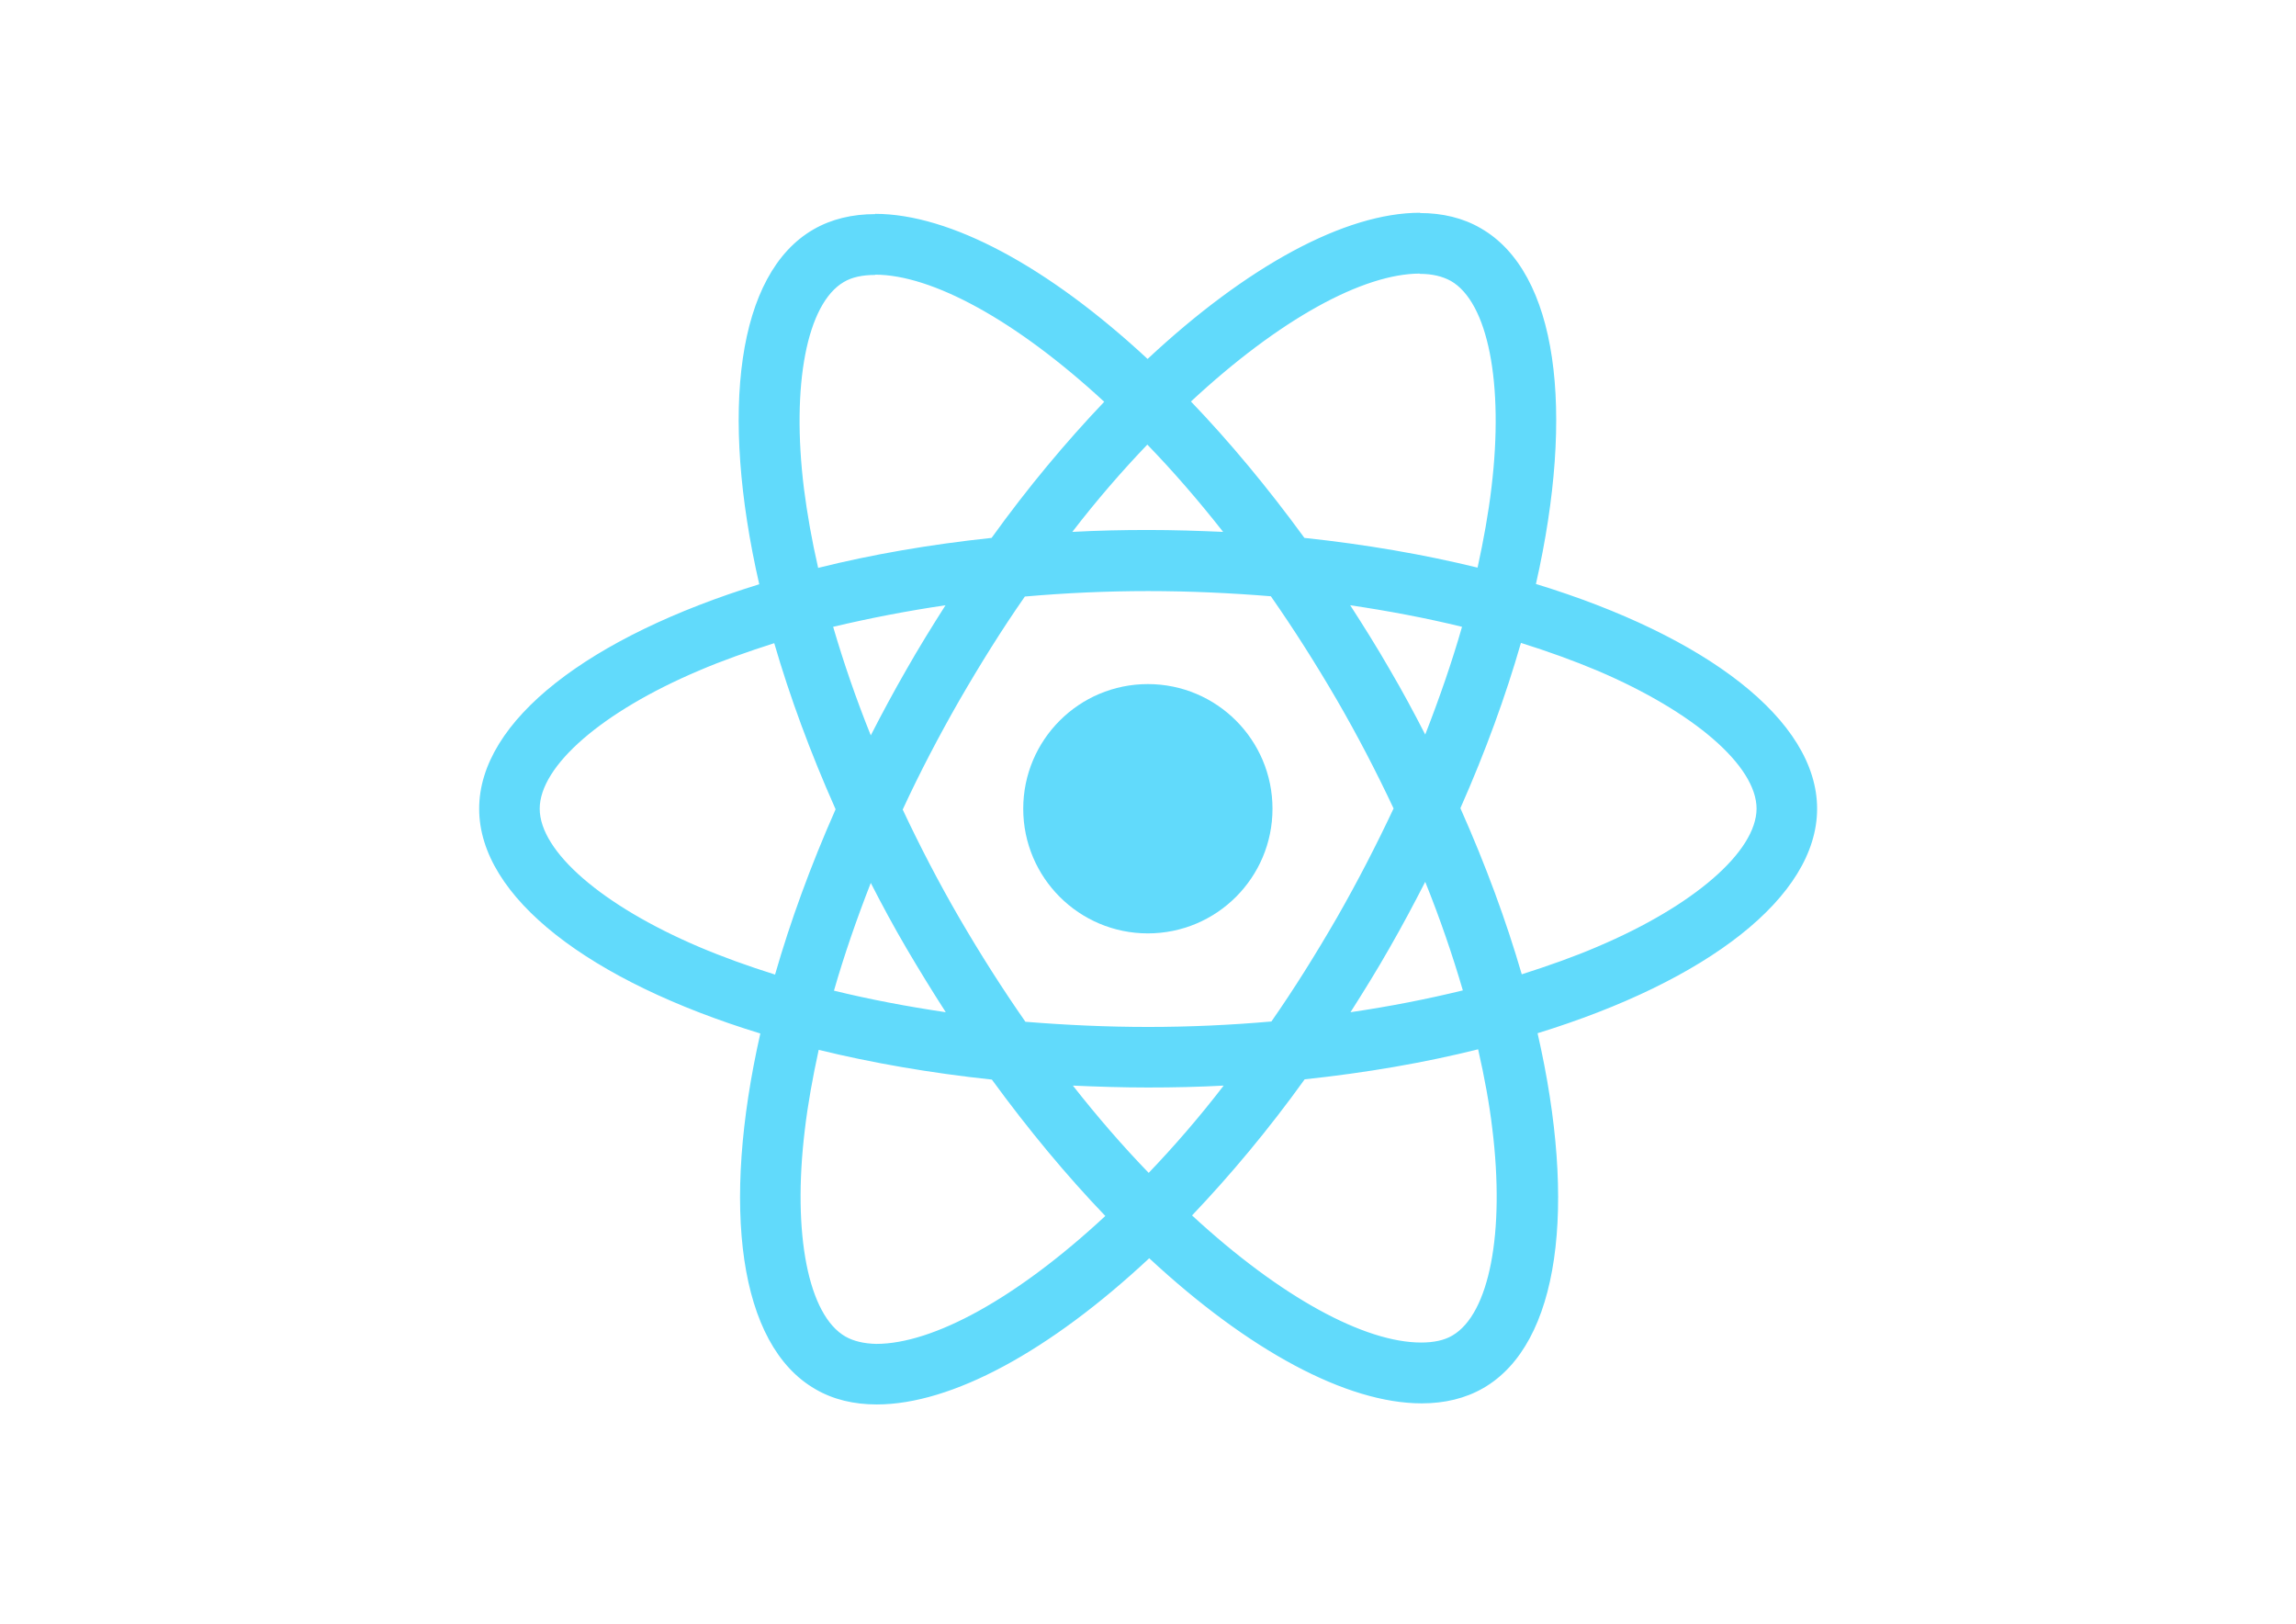
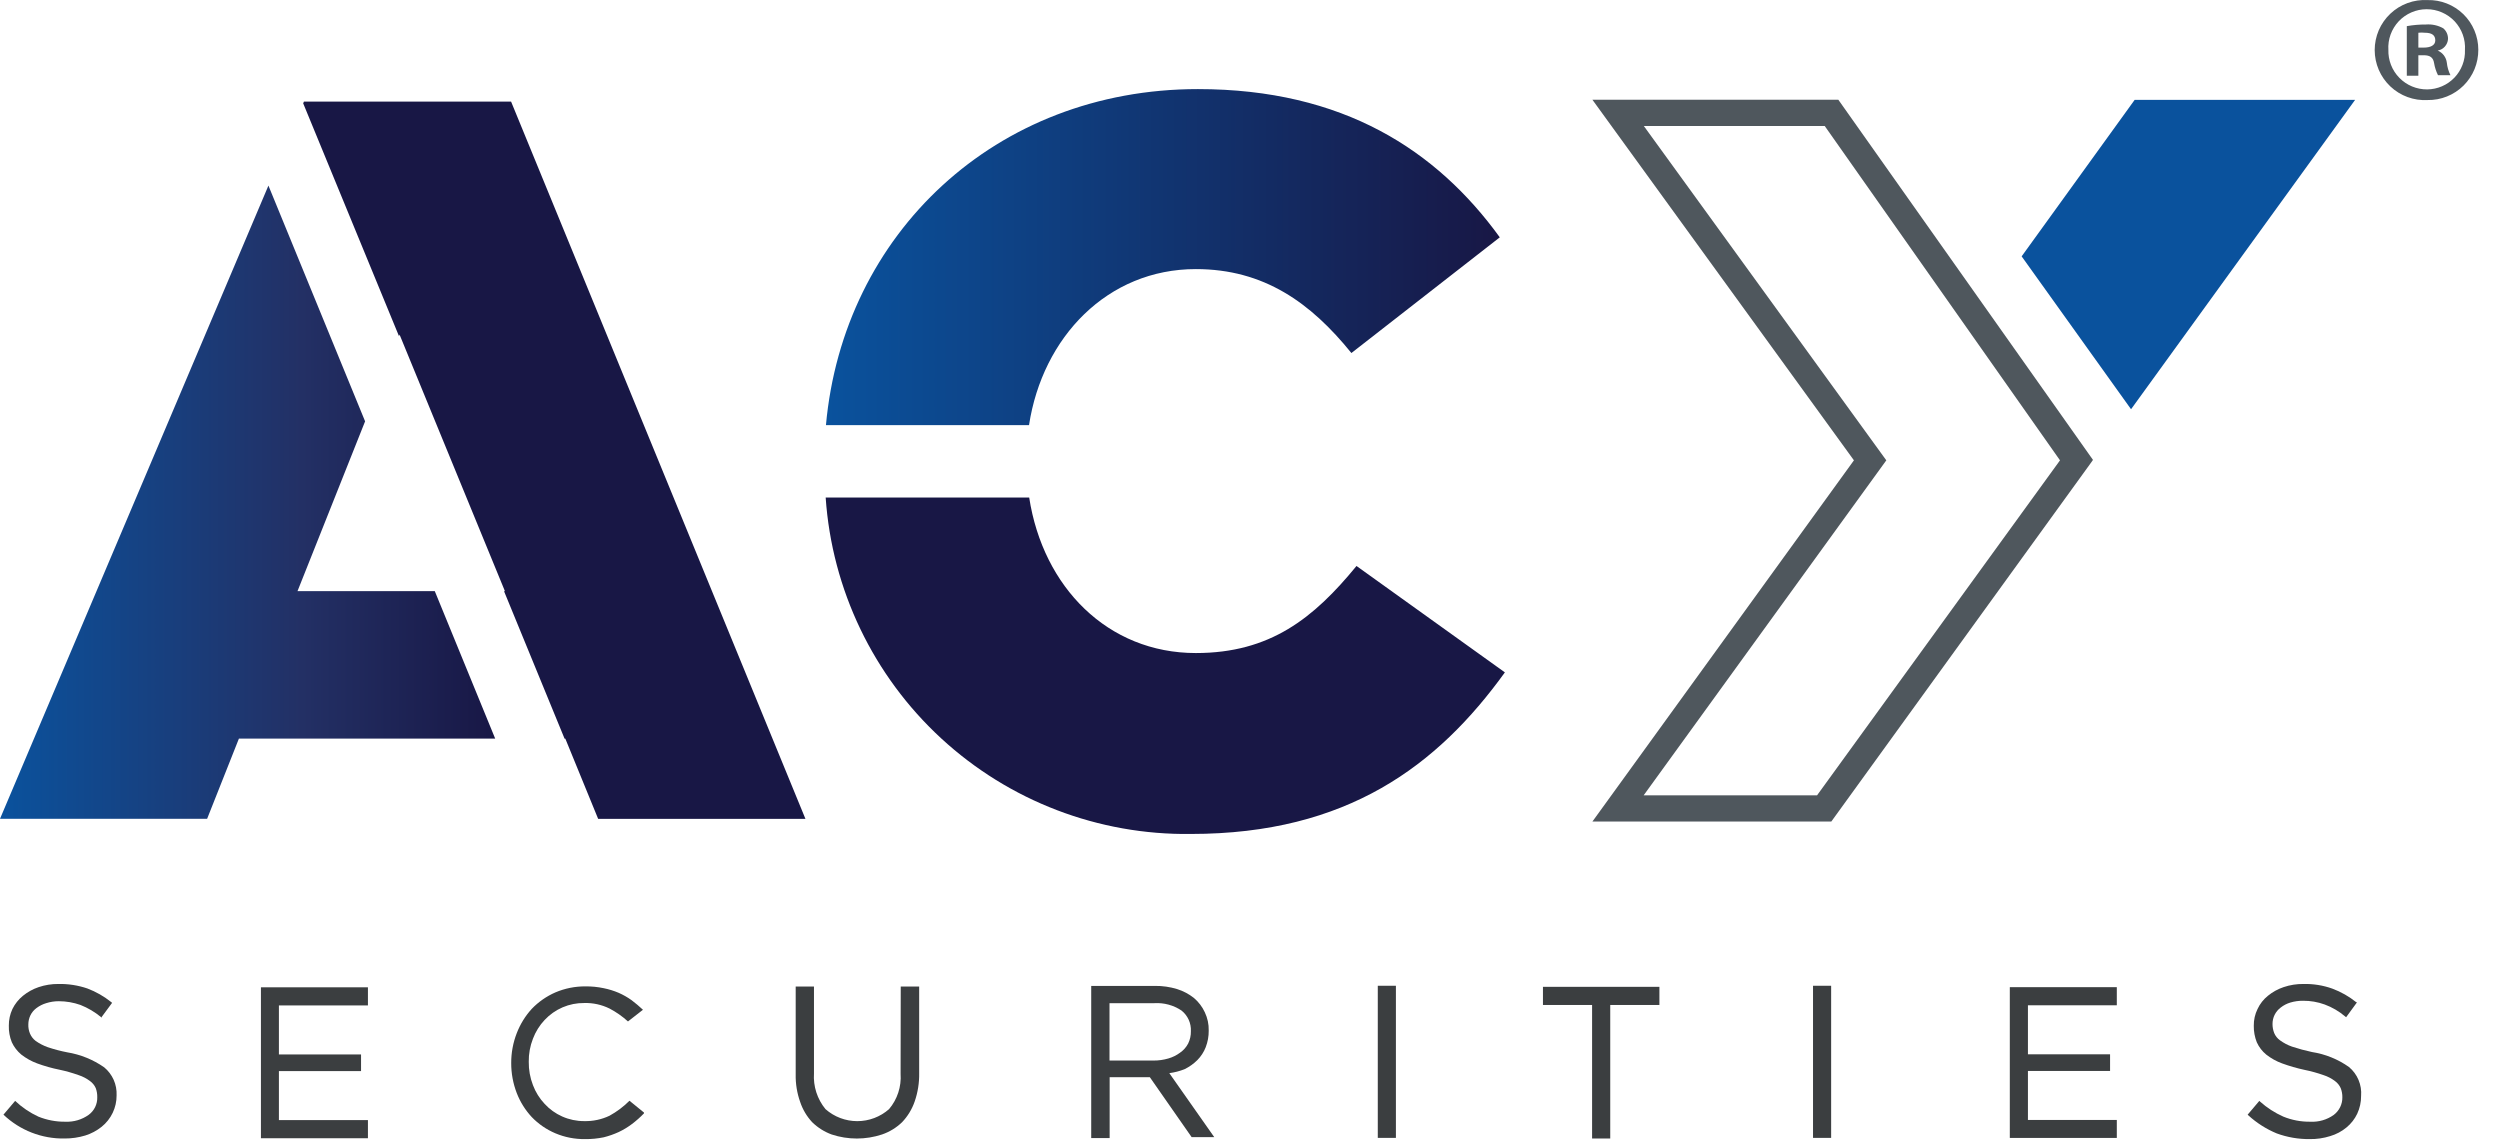
- <svg xmlns="http://www.w3.org/2000/svg" viewBox="0 0 841.9 595.3">
-   <g fill="#61DAFB">
-     <path d="M666.3 296.5c0-32.5-40.7-63.3-103.1-82.4 14.4-63.6 8-114.2-20.2-130.4-6.5-3.8-14.1-5.6-22.4-5.6v22.3c4.6 0 8.3.9 11.4 2.6 13.6 7.8 19.5 37.5 14.9 75.7-1.1 9.4-2.9 19.3-5.1 29.4-19.6-4.8-41-8.5-63.5-10.9-13.5-18.5-27.5-35.3-41.6-50 32.6-30.3 63.2-46.9 84-46.9V78c-27.5 0-63.5 19.6-99.9 53.6-36.4-33.8-72.4-53.2-99.9-53.2v22.3c20.7 0 51.4 16.5 84 46.6-14 14.7-28 31.4-41.3 49.9-22.6 2.4-44 6.1-63.6 11-2.3-10-4-19.7-5.2-29-4.7-38.2 1.1-67.9 14.6-75.8 3-1.8 6.9-2.6 11.5-2.6V78.5c-8.4 0-16 1.8-22.6 5.6-28.1 16.2-34.4 66.7-19.9 130.1-62.2 19.2-102.7 49.9-102.7 82.3 0 32.5 40.7 63.3 103.1 82.4-14.4 63.6-8 114.2 20.2 130.4 6.5 3.8 14.1 5.6 22.5 5.6 27.5 0 63.5-19.6 99.9-53.6 36.4 33.8 72.4 53.2 99.9 53.2 8.4 0 16-1.8 22.6-5.6 28.1-16.2 34.4-66.7 19.9-130.1 62-19.1 102.5-49.9 102.5-82.3zm-130.2-66.7c-3.7 12.9-8.3 26.2-13.5 39.5-4.1-8-8.4-16-13.1-24-4.6-8-9.5-15.8-14.4-23.4 14.2 2.1 27.9 4.7 41 7.9zm-45.8 106.5c-7.8 13.5-15.8 26.3-24.1 38.2-14.9 1.3-30 2-45.2 2-15.1 0-30.2-.7-45-1.9-8.3-11.9-16.4-24.6-24.2-38-7.6-13.1-14.5-26.4-20.8-39.8 6.2-13.4 13.2-26.8 20.7-39.9 7.8-13.5 15.8-26.3 24.1-38.2 14.9-1.3 30-2 45.2-2 15.1 0 30.2.7 45 1.9 8.3 11.9 16.4 24.6 24.2 38 7.6 13.1 14.5 26.4 20.8 39.8-6.3 13.4-13.2 26.8-20.7 39.9zm32.3-13c5.4 13.4 10 26.8 13.8 39.8-13.1 3.2-26.9 5.9-41.2 8 4.9-7.7 9.8-15.6 14.4-23.7 4.6-8 8.9-16.1 13-24.1zM421.2 430c-9.3-9.6-18.6-20.3-27.8-32 9 .4 18.2.7 27.5.7 9.4 0 18.7-.2 27.8-.7-9 11.7-18.3 22.4-27.5 32zm-74.4-58.9c-14.2-2.1-27.9-4.7-41-7.9 3.7-12.9 8.3-26.2 13.5-39.5 4.1 8 8.4 16 13.1 24 4.7 8 9.5 15.8 14.4 23.4zM420.7 163c9.3 9.6 18.6 20.3 27.8 32-9-.4-18.2-.7-27.5-.7-9.4 0-18.7.2-27.8.7 9-11.7 18.3-22.4 27.5-32zm-74 58.9c-4.9 7.7-9.8 15.6-14.4 23.7-4.6 8-8.9 16-13 24-5.4-13.4-10-26.8-13.8-39.8 13.1-3.1 26.9-5.8 41.2-7.9zm-90.5 125.2c-35.4-15.1-58.3-34.9-58.3-50.6 0-15.7 22.9-35.6 58.3-50.6 8.6-3.7 18-7 27.7-10.1 5.7 19.6 13.2 40 22.5 60.9-9.2 20.8-16.6 41.1-22.2 60.6-9.9-3.1-19.3-6.5-28-10.2zM310 490c-13.6-7.8-19.5-37.5-14.9-75.7 1.1-9.4 2.9-19.3 5.1-29.4 19.6 4.8 41 8.5 63.5 10.9 13.5 18.5 27.5 35.3 41.6 50-32.6 30.3-63.2 46.9-84 46.9-4.5-.1-8.3-1-11.3-2.7zm237.2-76.2c4.7 38.2-1.1 67.9-14.6 75.8-3 1.8-6.9 2.6-11.5 2.6-20.7 0-51.4-16.5-84-46.6 14-14.7 28-31.4 41.3-49.9 22.6-2.4 44-6.1 63.6-11 2.3 10.1 4.1 19.8 5.2 29.1zm38.5-66.7c-8.6 3.7-18 7-27.7 10.1-5.7-19.6-13.2-40-22.5-60.9 9.2-20.8 16.6-41.1 22.2-60.6 9.9 3.1 19.3 6.5 28.1 10.2 35.4 15.1 58.3 34.9 58.3 50.6-.1 15.7-23 35.6-58.4 50.6zM320.8 78.4z" />
-     <circle cx="420.9" cy="296.5" r="45.7" />
-     <path d="M520.5 78.1z" />
-   </g>
+ <svg xmlns="http://www.w3.org/2000/svg" width="105" height="48" viewBox="0 0 105 48" fill="none">
+   <path d="M104.089 2.087C104.091 2.367 104.037 2.644 103.931 2.903C103.824 3.162 103.667 3.398 103.468 3.595C103.269 3.792 103.033 3.947 102.773 4.051C102.513 4.156 102.235 4.207 101.955 4.202C101.669 4.217 101.384 4.175 101.115 4.076C100.847 3.978 100.602 3.826 100.394 3.629C100.187 3.433 100.021 3.196 99.908 2.933C99.796 2.671 99.737 2.388 99.737 2.102C99.737 1.817 99.796 1.534 99.908 1.271C100.021 1.009 100.187 0.772 100.394 0.576C100.602 0.379 100.847 0.227 101.115 0.129C101.384 0.03 101.669 -0.012 101.955 0.003C102.233 -0.004 102.509 0.045 102.767 0.147C103.026 0.249 103.262 0.401 103.461 0.595C103.659 0.789 103.817 1.021 103.925 1.278C104.033 1.534 104.089 1.809 104.089 2.087ZM100.312 2.087C100.305 2.304 100.342 2.521 100.421 2.724C100.5 2.927 100.619 3.112 100.772 3.268C100.924 3.424 101.106 3.547 101.307 3.631C101.508 3.714 101.724 3.757 101.942 3.755C102.156 3.753 102.367 3.709 102.563 3.624C102.76 3.54 102.937 3.416 103.085 3.262C103.233 3.108 103.348 2.925 103.424 2.726C103.501 2.526 103.536 2.313 103.528 2.099C103.542 1.88 103.511 1.659 103.436 1.452C103.361 1.245 103.245 1.056 103.095 0.895C102.944 0.735 102.762 0.607 102.56 0.52C102.358 0.432 102.14 0.387 101.92 0.387C101.7 0.387 101.482 0.432 101.28 0.52C101.078 0.607 100.896 0.735 100.745 0.895C100.595 1.056 100.479 1.245 100.404 1.452C100.329 1.659 100.298 1.88 100.312 2.099V2.087ZM101.571 3.182H101.086V1.098C101.352 1.05 101.621 1.027 101.892 1.029C102.143 1.01 102.395 1.065 102.615 1.187C102.681 1.242 102.733 1.312 102.768 1.39C102.803 1.469 102.819 1.554 102.817 1.64C102.809 1.757 102.762 1.869 102.683 1.957C102.605 2.045 102.499 2.104 102.383 2.124C102.486 2.167 102.577 2.237 102.644 2.327C102.711 2.417 102.754 2.523 102.767 2.634C102.786 2.816 102.837 2.993 102.918 3.157H102.395C102.315 2.996 102.26 2.824 102.231 2.647C102.194 2.42 102.068 2.32 101.797 2.32H101.571V3.182ZM101.571 1.999H101.803C102.068 1.999 102.282 1.91 102.282 1.696C102.282 1.482 102.143 1.375 101.841 1.375C101.751 1.365 101.661 1.365 101.571 1.375V1.999Z" fill="#4F575D" />
+   <path d="M50.313 3.742C41.803 3.742 35.414 9.829 34.69 17.855H43.219C43.786 14.154 46.517 11.302 50.225 11.302C53.09 11.302 55.053 12.718 56.759 14.827L62.991 9.968C60.347 6.317 56.419 3.742 50.313 3.742Z" fill="url(#paint0_linear)" />
+   <path d="M56.973 23.771C55.179 25.962 53.348 27.428 50.225 27.428C46.524 27.428 43.805 24.659 43.226 20.895H34.678C34.943 24.765 36.681 28.386 39.534 31.015C42.387 33.643 46.138 35.079 50.018 35.026C56.589 35.026 60.385 32.149 63.205 28.24L56.973 23.771Z" fill="#181745" />
+   <path d="M0 34.39H8.699L10.034 31.022H20.798L18.261 24.828H12.495L15.334 17.696L11.274 7.795L0 34.39Z" fill="url(#paint1_linear)" />
+   <path d="M69.034 33.403L79.225 19.334L69.04 5.291H76.638L86.52 19.334L76.317 33.403H69.034ZM66.881 4.189L77.865 19.334L66.881 34.505H76.915L87.849 19.397L87.905 19.316L77.21 4.189H66.881Z" fill="#4F575D" />
+   <path d="M84.909 10.767L89.504 17.188L98.914 4.195H89.655L84.909 10.767Z" fill="url(#paint2_linear)" />
+   <path d="M20.672 4.266H12.772H12.766L12.734 4.341L16.757 14.117L16.782 14.054L21.207 24.83H21.169L23.712 31.024H23.744L25.122 34.392H33.828L21.465 4.266H20.672Z" fill="#181745" />
+   <path d="M4.375 44.827C3.91 44.503 3.379 44.288 2.82 44.197C2.545 44.144 2.274 44.072 2.008 43.983C1.827 43.919 1.655 43.83 1.498 43.719C1.393 43.638 1.311 43.532 1.259 43.41C1.209 43.289 1.185 43.158 1.19 43.026C1.19 42.894 1.22 42.762 1.278 42.642C1.336 42.523 1.423 42.42 1.53 42.34C1.653 42.248 1.791 42.177 1.939 42.133C2.112 42.078 2.292 42.05 2.474 42.051C2.783 42.052 3.089 42.105 3.38 42.208C3.693 42.332 3.984 42.504 4.243 42.718V42.75L4.708 42.12L4.671 42.088C4.369 41.846 4.032 41.653 3.67 41.516C3.279 41.383 2.868 41.319 2.455 41.327C2.172 41.324 1.892 41.369 1.624 41.459C1.383 41.54 1.16 41.664 0.963 41.824C0.778 41.974 0.627 42.164 0.522 42.378C0.42 42.597 0.368 42.836 0.371 43.077C0.364 43.316 0.406 43.554 0.497 43.776C0.589 43.975 0.725 44.151 0.894 44.292C1.096 44.449 1.321 44.575 1.561 44.663C1.866 44.775 2.18 44.864 2.499 44.928C2.77 44.985 3.037 45.061 3.298 45.154C3.473 45.21 3.637 45.296 3.783 45.406C3.887 45.482 3.97 45.584 4.022 45.702C4.067 45.825 4.088 45.955 4.085 46.086C4.089 46.228 4.058 46.37 3.996 46.498C3.933 46.626 3.841 46.737 3.726 46.822C3.441 47.026 3.095 47.128 2.744 47.112C2.356 47.117 1.971 47.044 1.611 46.898C1.252 46.732 0.923 46.509 0.636 46.237L0.145 46.816C0.836 47.474 1.759 47.834 2.713 47.817C3.007 47.819 3.3 47.776 3.582 47.691C3.831 47.613 4.064 47.489 4.268 47.326C4.466 47.167 4.625 46.966 4.734 46.737C4.843 46.508 4.899 46.257 4.897 46.004C4.907 45.78 4.865 45.558 4.775 45.354C4.684 45.15 4.547 44.969 4.375 44.827Z" fill="#3B3E40" />
+   <path d="M15.453 42.228V41.467H10.959V47.806H15.453V47.044H11.714V44.986H15.164V44.287H11.714V42.228H15.453Z" fill="#3B3E40" />
+   <path d="M37.825 45.099C37.863 45.638 37.689 46.172 37.34 46.584C36.971 46.909 36.497 47.088 36.006 47.088C35.514 47.088 35.04 46.909 34.671 46.584C34.325 46.163 34.151 45.625 34.187 45.08V41.435H33.419V45.124C33.411 45.518 33.475 45.911 33.607 46.282C33.712 46.598 33.884 46.888 34.111 47.132C34.344 47.36 34.623 47.536 34.929 47.648C35.616 47.875 36.358 47.875 37.044 47.648C37.36 47.54 37.648 47.364 37.888 47.132C38.124 46.884 38.304 46.588 38.416 46.264C38.549 45.879 38.613 45.474 38.605 45.068V41.435H37.831L37.825 45.099Z" fill="#3B3E40" />
+   <path d="M58.628 41.402H57.867V47.791H58.628V41.402Z" fill="#3B3E40" />
+   <path d="M76.908 41.402H76.147V47.791H76.908V41.402Z" fill="#3B3E40" />
+   <path d="M98.656 44.814C98.194 44.487 97.662 44.272 97.102 44.185C96.818 44.125 96.539 44.049 96.264 43.958C96.084 43.895 95.915 43.806 95.761 43.694C95.651 43.616 95.566 43.509 95.515 43.385C95.468 43.263 95.444 43.133 95.446 43.001C95.446 42.87 95.476 42.741 95.534 42.623C95.595 42.502 95.683 42.396 95.792 42.315C95.912 42.221 96.049 42.151 96.195 42.107C96.369 42.055 96.549 42.03 96.73 42.032C97.039 42.03 97.346 42.083 97.637 42.189C97.951 42.305 98.243 42.475 98.499 42.693L98.537 42.724L98.996 42.095H98.965C98.662 41.851 98.322 41.658 97.957 41.522C97.57 41.384 97.16 41.318 96.749 41.327C96.464 41.323 96.181 41.368 95.912 41.459C95.671 41.54 95.448 41.663 95.251 41.824C95.066 41.973 94.917 42.163 94.817 42.378C94.709 42.597 94.655 42.839 94.659 43.083C94.655 43.32 94.698 43.555 94.785 43.775C94.876 43.976 95.011 44.153 95.181 44.292C95.383 44.45 95.608 44.576 95.849 44.663C96.155 44.775 96.468 44.865 96.787 44.934C97.058 44.989 97.325 45.062 97.586 45.154C97.761 45.21 97.925 45.295 98.071 45.406C98.175 45.482 98.257 45.584 98.31 45.702C98.357 45.824 98.381 45.955 98.379 46.086C98.382 46.229 98.349 46.372 98.286 46.501C98.222 46.63 98.129 46.742 98.014 46.829C97.728 47.031 97.382 47.131 97.032 47.112C96.644 47.117 96.259 47.045 95.899 46.898C95.543 46.74 95.214 46.528 94.924 46.268L94.892 46.237L94.401 46.816L94.433 46.847C94.782 47.166 95.185 47.422 95.622 47.603C96.066 47.766 96.535 47.847 97.007 47.842C97.299 47.847 97.591 47.804 97.87 47.716C98.121 47.642 98.354 47.518 98.555 47.351C98.745 47.195 98.897 47 99.003 46.778C99.112 46.544 99.168 46.288 99.166 46.029C99.185 45.801 99.148 45.571 99.059 45.359C98.971 45.148 98.833 44.961 98.656 44.814Z" fill="#3B3E40" />
+   <path d="M84.412 47.793H88.906V47.038H85.173V44.98H88.623V44.281H85.173V42.222H88.906V41.461H84.412V47.793Z" fill="#3B3E40" />
+   <path d="M64.804 42.209H66.868V47.817H67.63V42.209H69.695V41.447H64.804V42.209Z" fill="#3B3E40" />
+   <path d="M49.747 44.908C49.947 44.811 50.13 44.682 50.288 44.525C50.441 44.37 50.562 44.186 50.64 43.983C50.726 43.76 50.769 43.523 50.766 43.285C50.773 43.019 50.716 42.756 50.603 42.517C50.496 42.287 50.342 42.083 50.15 41.919C49.938 41.75 49.697 41.622 49.438 41.541C49.136 41.449 48.822 41.404 48.507 41.408H45.831V47.798H46.605V45.242H48.293L50.049 47.76H50.999L49.111 45.072C49.329 45.043 49.542 44.988 49.747 44.908ZM49.558 44.216C49.412 44.324 49.248 44.405 49.073 44.455C48.869 44.515 48.657 44.545 48.444 44.543H46.599V42.133H48.487C48.889 42.11 49.287 42.218 49.621 42.441C49.751 42.544 49.855 42.676 49.924 42.827C49.993 42.978 50.025 43.144 50.017 43.31C50.021 43.488 49.982 43.665 49.904 43.826C49.823 43.983 49.703 44.117 49.558 44.216Z" fill="#3B3E40" />
+   <path d="M26.438 46.231C26.19 46.479 25.908 46.691 25.601 46.86C25.269 47.019 24.904 47.096 24.537 47.087C24.218 47.088 23.903 47.022 23.611 46.892C23.332 46.768 23.081 46.588 22.875 46.363C22.661 46.136 22.494 45.869 22.384 45.576C22.263 45.263 22.204 44.93 22.208 44.594C22.203 44.263 22.263 43.934 22.384 43.625C22.494 43.333 22.661 43.065 22.875 42.838C23.087 42.611 23.345 42.43 23.631 42.307C23.917 42.185 24.226 42.123 24.537 42.127C24.905 42.116 25.27 42.196 25.601 42.359C25.881 42.506 26.141 42.688 26.375 42.901L27.004 42.41C26.852 42.267 26.692 42.133 26.526 42.007C26.357 41.886 26.175 41.783 25.985 41.699C25.782 41.613 25.571 41.547 25.355 41.504C25.103 41.451 24.845 41.425 24.587 41.428C24.155 41.425 23.726 41.511 23.328 41.68C22.954 41.843 22.616 42.078 22.334 42.372C22.062 42.67 21.849 43.016 21.704 43.392C21.548 43.793 21.469 44.22 21.471 44.651C21.47 45.081 21.549 45.508 21.704 45.91C21.848 46.282 22.062 46.624 22.334 46.917C22.614 47.208 22.95 47.439 23.322 47.597C23.72 47.766 24.149 47.849 24.581 47.842C24.841 47.845 25.1 47.819 25.355 47.767C25.571 47.713 25.782 47.639 25.985 47.546C26.183 47.453 26.37 47.339 26.545 47.207C26.724 47.071 26.893 46.922 27.048 46.76V46.728L26.438 46.231Z" fill="#3B3E40" />
+   <defs>
+     <linearGradient id="paint0_linear" x1="34.69" y1="10.799" x2="62.991" y2="10.799" gradientUnits="userSpaceOnUse">
+       <stop stop-color="#0A529D" />
+       <stop offset="1" stop-color="#181745" />
+     </linearGradient>
+     <linearGradient id="paint1_linear" x1="0" y1="21.089" x2="20.798" y2="21.089" gradientUnits="userSpaceOnUse">
+       <stop stop-color="#0A529D" />
+       <stop offset="0.61" stop-color="#233065" />
+       <stop offset="1" stop-color="#181745" />
+     </linearGradient>
+     <linearGradient id="paint2_linear" x1="2853.82" y1="1057.99" x2="3165.45" y2="1057.99" gradientUnits="userSpaceOnUse">
+       <stop stop-color="#0A529D" />
+       <stop offset="1" stop-color="#181745" />
+     </linearGradient>
+   </defs>
</svg>
